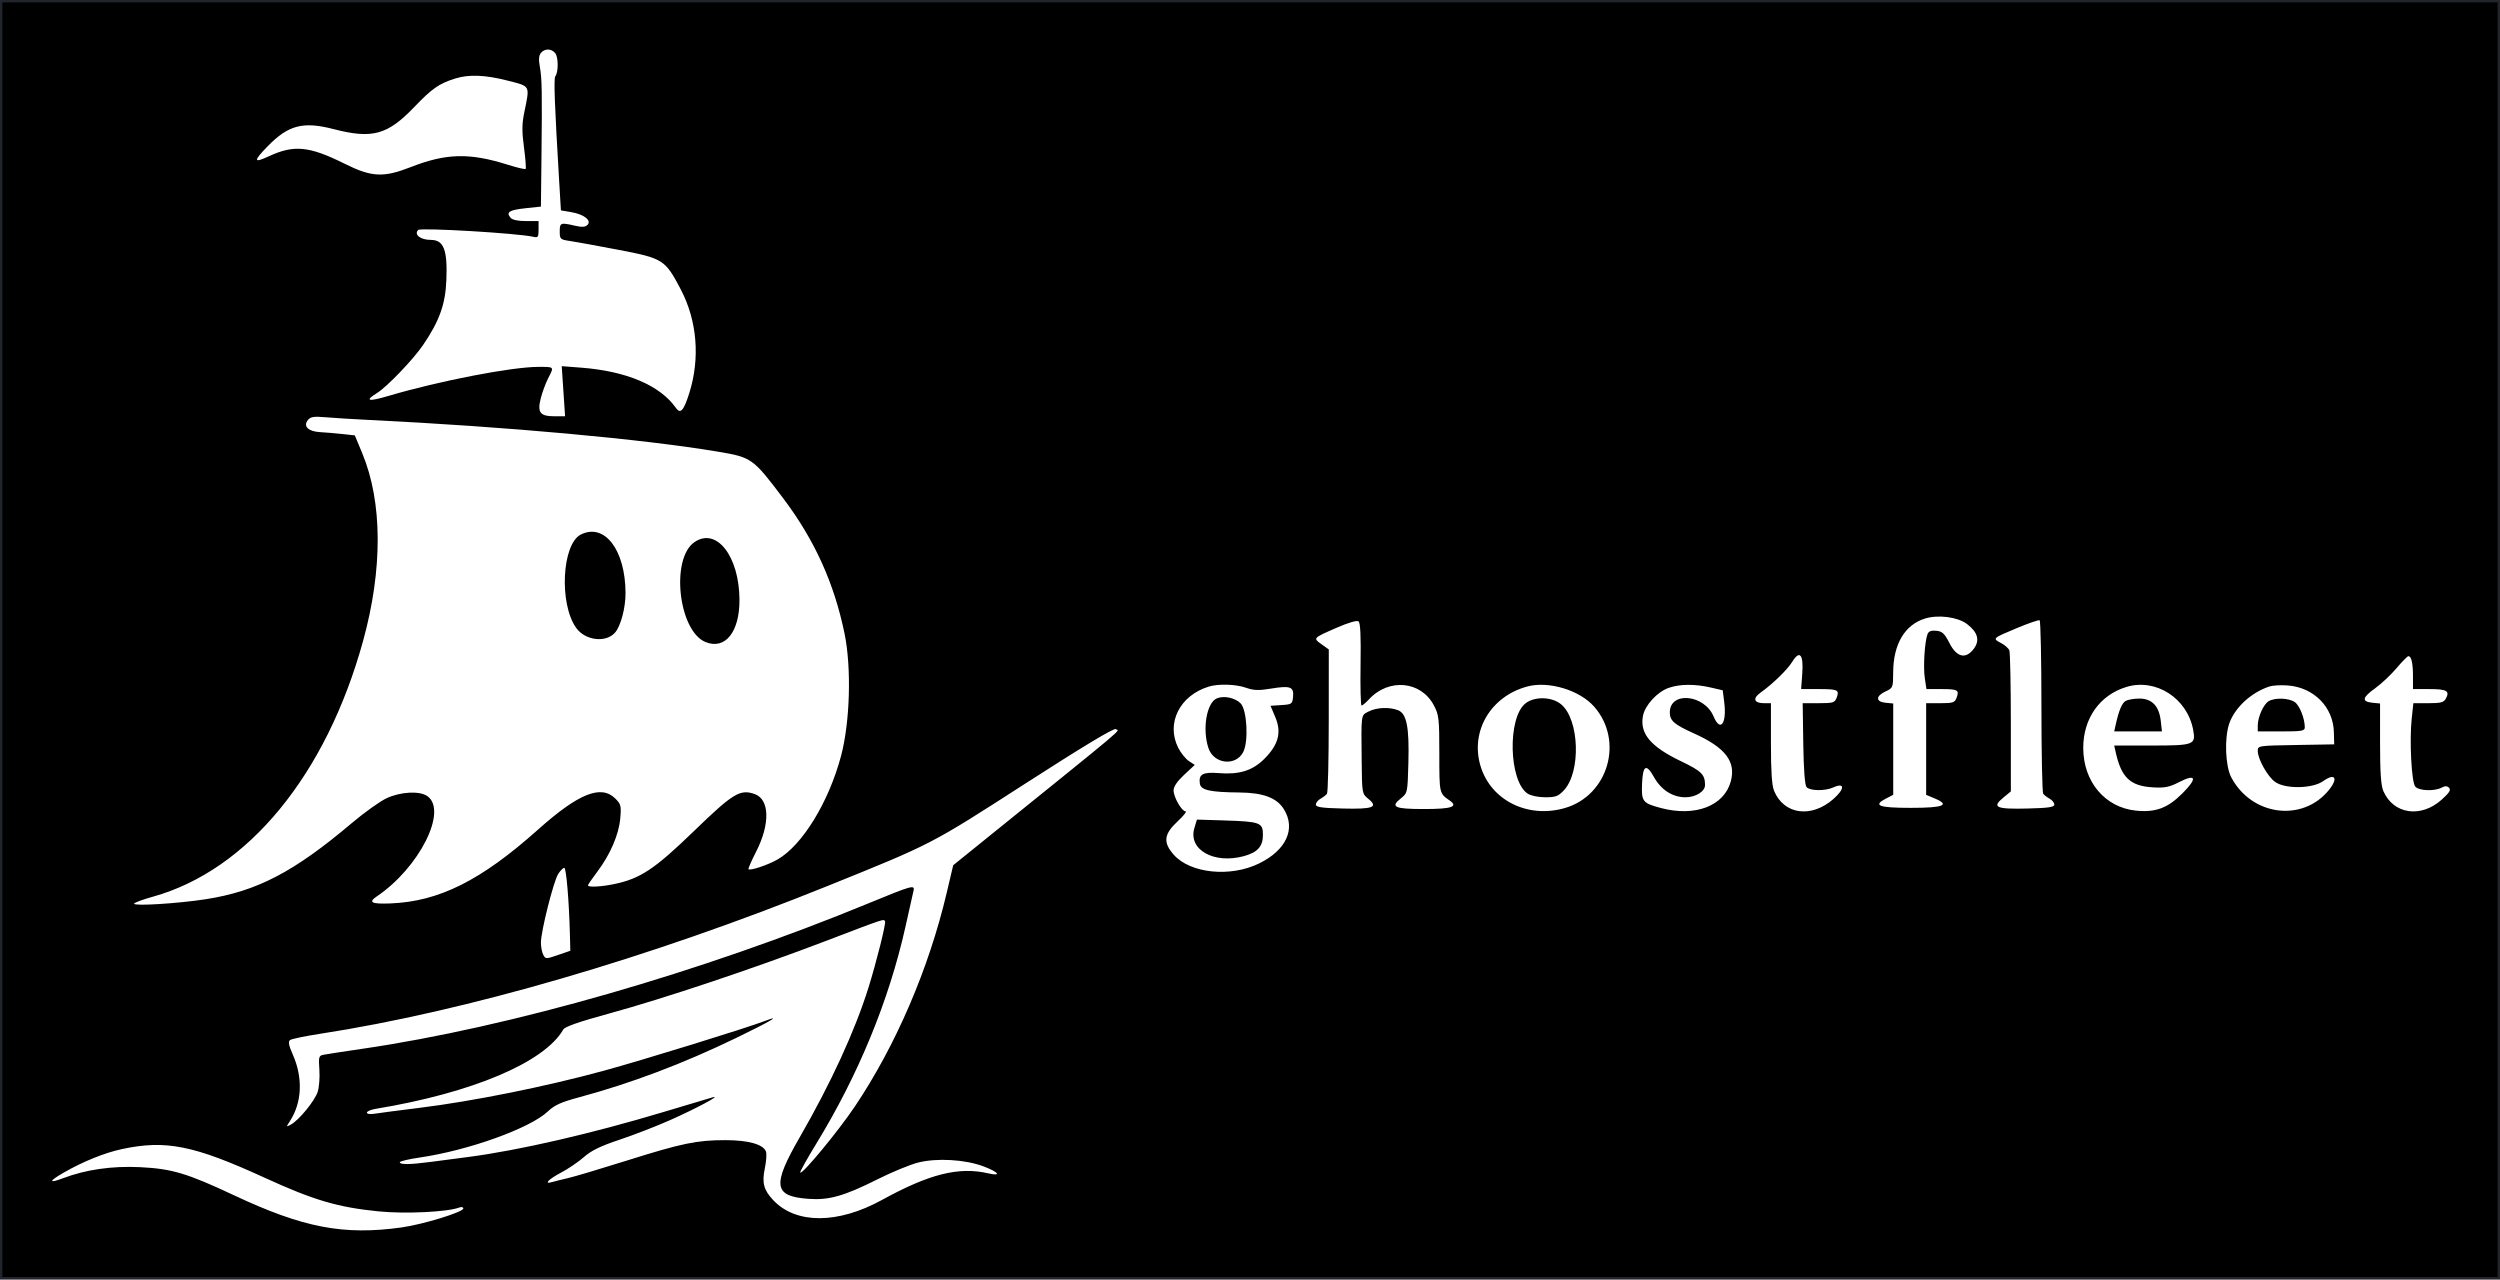
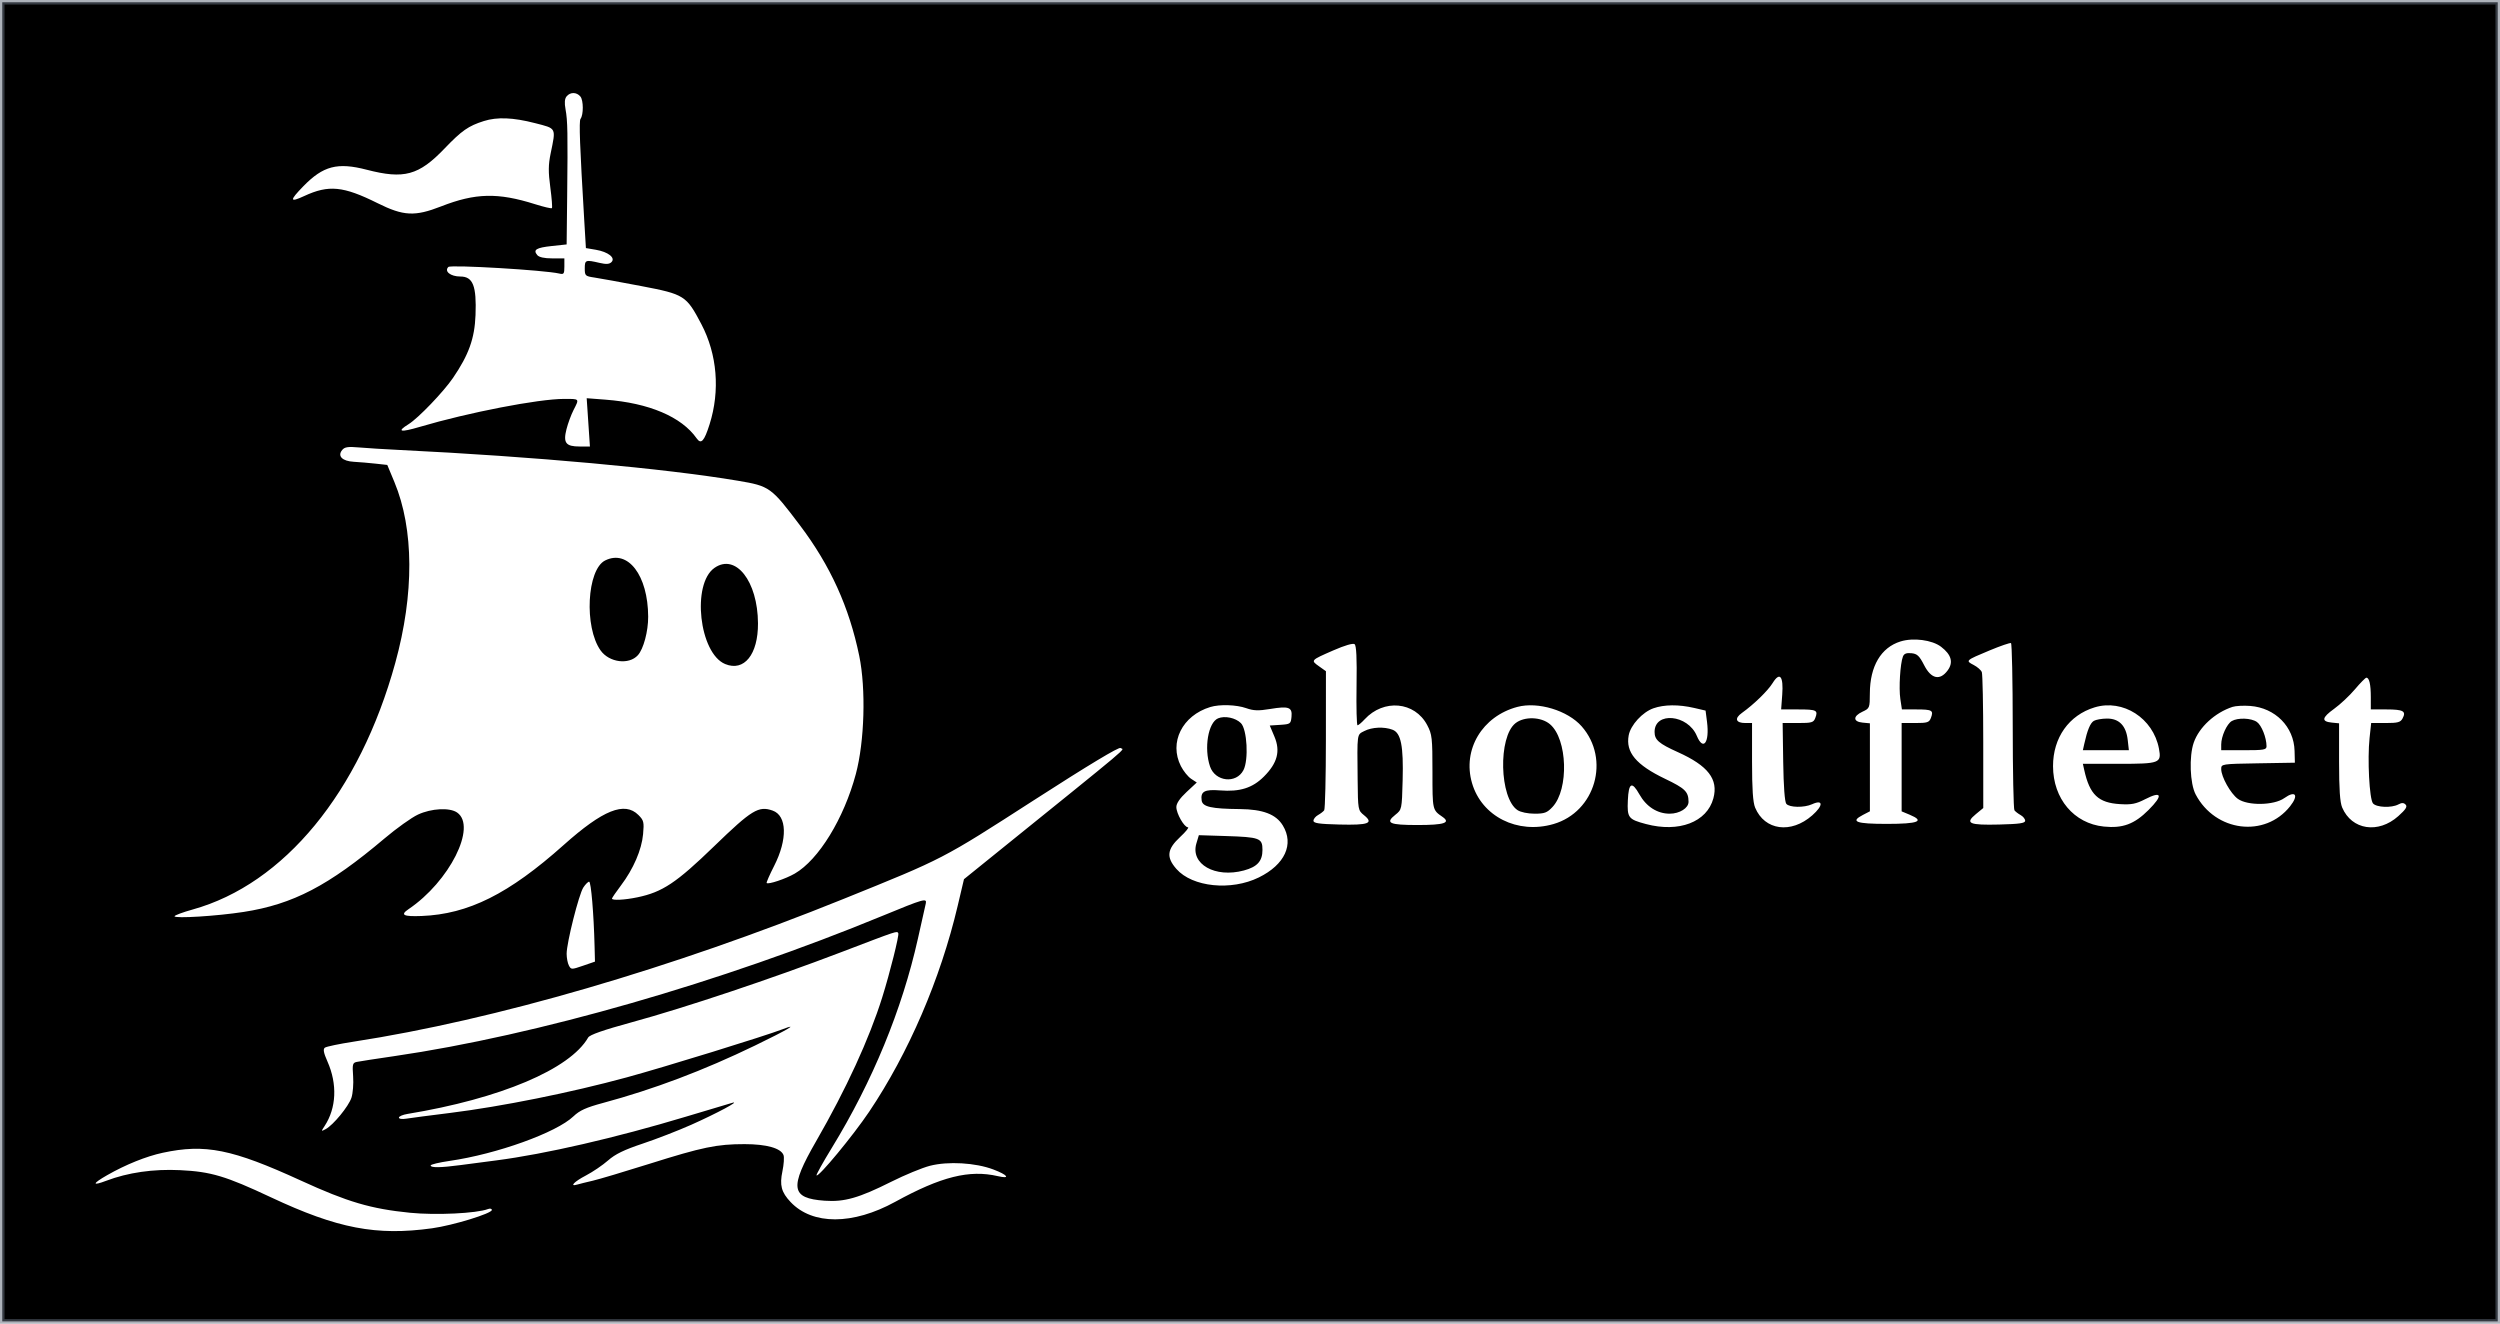
- <svg xmlns="http://www.w3.org/2000/svg" viewBox="129 328 1063 544" width="1063" height="544">
-   <rect x="129" y="328" width="1063" height="544" fill="#000000" stroke="#565f6e" stroke-opacity="0.4" stroke-width="2" />
+ <svg xmlns="http://www.w3.org/2000/svg" viewBox="109 308 1103 584" width="1103" height="584">
+   <rect x="110" y="309" width="1101" height="582" fill="#000000" stroke="#6b7484" stroke-opacity="0.5" stroke-width="2" />
  <path d="M 358.992 350.510 C 358.123 351.557, 357.978 353.317, 358.519 356.260 C 359.443 361.291, 359.542 366.619, 359.233 394.670 L 359 415.841 352.486 416.538 C 345.562 417.280, 344.088 418.196, 346.036 420.544 C 346.820 421.488, 349.134 422, 352.622 422 L 358 422 358 425.608 C 358 428.841, 357.765 429.162, 355.750 428.688 C 349.334 427.179, 307.880 424.720, 306.815 425.785 C 304.896 427.704, 307.779 430, 312.109 430 C 317.673 430, 319.293 434.116, 318.801 447 C 318.405 457.339, 315.838 464.509, 308.873 474.730 C 304.674 480.892, 293.510 492.522, 289.288 495.131 C 283.843 498.496, 285.538 498.904, 294.250 496.325 C 315.623 489.997, 346.578 484, 357.869 484 C 364.830 484, 364.655 483.795, 362.048 488.905 C 360.975 491.010, 359.571 494.818, 358.929 497.369 C 357.406 503.415, 358.617 505, 364.759 505 L 369.273 505 368.559 494.347 L 367.846 483.693 376.188 484.334 C 395.372 485.809, 409.676 491.887, 416.360 501.403 C 418.324 504.199, 419.693 502.713, 422.067 495.208 C 426.758 480.376, 425.439 464.337, 418.433 451.004 C 411.802 438.386, 410.965 437.855, 392 434.230 C 382.925 432.496, 373.587 430.795, 371.250 430.451 C 367.203 429.854, 367 429.661, 367 426.412 C 367 422.679, 367.352 422.547, 373.500 423.979 C 376.448 424.666, 377.837 424.576, 378.781 423.639 C 380.673 421.760, 377.330 419.122, 371.890 418.199 L 367.500 417.455 366.785 405.477 C 364.807 372.314, 364.404 361.408, 365.122 360.452 C 366.485 358.639, 366.454 352.252, 365.076 350.591 C 363.410 348.584, 360.621 348.547, 358.992 350.510 M 322.500 361.399 C 315.646 363.567, 312.735 365.599, 305.135 373.522 C 293.745 385.397, 287.281 387.160, 270.799 382.888 C 257.871 379.537, 251.598 381.173, 242.819 390.186 C 236.645 396.524, 236.741 397.491, 243.243 394.479 C 254.036 389.478, 260.433 390.102, 275.568 397.632 C 287.045 403.341, 292.020 403.594, 303.616 399.059 C 318.755 393.138, 328.638 392.905, 345.044 398.083 C 348.893 399.298, 352.248 400.085, 352.501 399.832 C 352.754 399.580, 352.438 395.472, 351.800 390.704 C 350.885 383.865, 350.913 380.711, 351.930 375.767 C 354.320 364.147, 354.655 364.798, 345 362.311 C 335.387 359.834, 328.348 359.549, 322.500 361.399 M 259.981 506.523 C 257.761 509.198, 259.980 511.460, 265.102 511.743 C 267.521 511.877, 271.832 512.243, 274.683 512.557 L 279.866 513.127 283.012 520.683 C 291.659 541.454, 291.794 570.004, 283.390 600.500 C 267.679 657.514, 234.383 698.030, 193.999 709.277 C 189.608 710.500, 186.012 711.840, 186.008 712.255 C 185.997 713.340, 204.770 712.168, 216.458 710.353 C 238.302 706.962, 253.973 698.792, 278.634 677.938 C 283.943 673.448, 290.585 668.705, 293.394 667.397 C 299.337 664.630, 307.428 664.211, 310.698 666.501 C 319.505 672.669, 307.273 696.970, 289.244 709.124 C 285.450 711.682, 286.919 712.451, 295 712.138 C 315.630 711.340, 333.501 702.412, 357.687 680.819 C 375.035 665.331, 384.589 661.498, 390.677 667.586 C 393.029 669.938, 393.214 670.701, 392.731 676.027 C 392.105 682.935, 388.455 691.392, 382.955 698.675 C 380.780 701.557, 379 704.158, 379 704.457 C 379 705.350, 384.547 705.074, 390.201 703.898 C 401.274 701.596, 407.366 697.541, 424.122 681.320 C 440.701 665.271, 443.690 663.450, 449.880 665.627 C 456.241 667.864, 456.525 678.312, 450.545 690.047 C 448.534 693.993, 447.051 697.385, 447.250 697.584 C 447.983 698.316, 455.622 695.755, 459.661 693.423 C 470.174 687.352, 481.351 669.125, 486.595 649.500 C 490.432 635.144, 491.102 611.967, 488.102 597.396 C 483.672 575.879, 475.369 557.578, 461.990 539.841 C 449.197 522.880, 448.633 522.475, 434.500 520.091 C 402.535 514.700, 344.260 509.399, 285.500 506.538 C 278.900 506.216, 270.765 505.711, 267.423 505.416 C 262.549 504.984, 261.076 505.203, 259.981 506.523 M 376 555.273 C 367.937 559.282, 366.645 584.672, 373.980 594.972 C 377.788 600.320, 386.489 601.432, 390.432 597.075 C 392.914 594.333, 395.004 586.521, 394.976 580.091 C 394.896 561.819, 386.064 550.268, 376 555.273 M 424.217 558.561 C 414.087 565.656, 417.494 596.234, 428.942 600.976 C 437.310 604.442, 443.498 596.761, 443.424 583 C 443.325 564.408, 433.577 552.005, 424.217 558.561 M 947.500 591.009 C 938.879 593.690, 934.018 601.929, 933.978 613.928 C 933.957 620.349, 933.883 620.534, 930.728 622 C 926.488 623.970, 926.499 626.403, 930.750 626.813 L 934 627.127 934 646.538 L 934 665.949 930.936 667.533 C 925.170 670.515, 927.794 671.500, 941.500 671.500 C 955.403 671.500, 958.382 670.311, 951.588 667.472 L 948 665.973 948 646.487 L 948 627 954.032 627 C 959.369 627, 960.162 626.741, 960.915 624.750 C 962.179 621.404, 961.488 621, 954.502 621 L 948.123 621 947.429 616.372 C 946.710 611.578, 947.366 600.817, 948.568 597.684 C 949.063 596.393, 950.112 595.977, 952.318 596.196 C 954.867 596.449, 955.811 597.339, 957.941 601.500 C 961.030 607.536, 964.863 608.403, 968.272 603.837 C 970.923 600.287, 969.979 596.848, 965.394 593.352 C 961.440 590.335, 953.154 589.250, 947.500 591.009 M 697.324 594.926 C 687.183 599.358, 687.225 599.312, 690.942 601.959 L 694 604.136 693.985 634.318 C 693.976 650.918, 693.639 664.950, 693.235 665.500 C 692.831 666.050, 691.600 666.999, 690.500 667.609 C 689.400 668.219, 688.500 669.344, 688.500 670.109 C 688.500 671.199, 690.969 671.561, 699.916 671.784 C 712.842 672.106, 715.191 671.221, 710.815 667.675 C 708.157 665.521, 708.129 665.367, 707.990 652 C 707.772 631.088, 707.612 632.252, 710.950 630.526 C 714.303 628.792, 719.676 628.546, 723.385 629.956 C 727.114 631.374, 728.253 637.078, 727.845 652.305 C 727.502 665.129, 727.486 665.202, 724.623 667.485 C 720.036 671.141, 721.916 672, 734.500 672 C 746.223 672, 749.207 671.010, 745.403 668.382 C 740.974 665.324, 741 665.441, 741 648.618 C 741 633.485, 740.833 631.998, 738.675 627.907 C 733.192 617.514, 719.473 616.251, 711.076 625.368 C 709.742 626.816, 708.334 628, 707.947 628 C 707.560 628, 707.364 620.139, 707.511 610.531 C 707.699 598.337, 707.436 592.804, 706.640 592.207 C 705.946 591.686, 702.298 592.751, 697.324 594.926 M 986.770 594.987 C 976.151 599.414, 976.085 599.475, 979.786 601.389 C 981.420 602.234, 983.037 603.654, 983.379 604.545 C 983.720 605.435, 984.004 619.289, 984.009 635.332 L 984.018 664.500 980.759 667.188 C 975.814 671.267, 977.725 672.117, 991.084 671.784 C 1000.031 671.561, 1002.500 671.199, 1002.500 670.109 C 1002.500 669.344, 1001.600 668.219, 1000.500 667.609 C 999.400 666.999, 998.169 666.050, 997.765 665.500 C 997.361 664.950, 997.024 648.214, 997.015 628.309 C 997.007 608.404, 996.663 591.944, 996.250 591.732 C 995.837 591.520, 991.571 592.984, 986.770 594.987 M 891.097 609.343 C 888.969 612.786, 882.828 618.761, 877.518 622.555 C 874.109 624.991, 874.805 627, 879.059 627 L 882 627 882 644.032 C 882 656.155, 882.393 662.005, 883.364 664.329 C 887.570 674.395, 899.210 675.969, 908.563 667.736 C 913.511 663.380, 913.463 660.557, 908.480 662.827 C 904.999 664.413, 898.503 664.311, 897.123 662.649 C 896.414 661.794, 895.909 654.989, 895.751 644.148 L 895.500 626.998 902.282 626.999 C 908.397 627, 909.148 626.779, 909.915 624.750 C 911.202 621.345, 910.506 621, 902.361 621 L 894.840 621 895.318 614.537 C 895.927 606.289, 894.256 604.232, 891.097 609.343 M 1148.002 612.113 C 1145.631 614.925, 1141.492 618.805, 1138.803 620.737 C 1133.365 624.644, 1133.091 626.346, 1137.827 626.813 L 1141 627.127 1141 644.095 C 1141 656.239, 1141.390 661.979, 1142.371 664.282 C 1146.593 674.192, 1158.299 675.975, 1167.152 668.057 C 1170.441 665.115, 1171.222 663.881, 1170.357 662.991 C 1169.516 662.125, 1168.677 662.103, 1167.173 662.907 C 1164.134 664.534, 1157.461 664.260, 1155.956 662.447 C 1154.375 660.542, 1153.456 642.906, 1154.453 633.596 L 1155.159 627 1161.544 627 C 1166.928 627, 1168.099 626.683, 1169.011 624.979 C 1170.728 621.772, 1169.356 621, 1161.941 621 L 1155 621 1155 615.582 C 1155 609.975, 1154.324 607, 1153.050 607 C 1152.644 607, 1150.373 609.301, 1148.002 612.113 M 642.994 619.934 C 630.588 623.708, 624.683 635.578, 630.013 646.025 C 631.120 648.195, 633.149 650.707, 634.522 651.606 L 637.018 653.242 632.509 657.441 C 629.547 660.199, 628.001 662.474, 628.004 664.070 C 628.008 666.950, 631.477 673, 633.124 673 C 633.759 673, 632.190 674.944, 629.639 677.320 C 623.876 682.687, 623.479 686.198, 628.047 691.400 C 635.063 699.391, 652.183 701.138, 664.423 695.113 C 675.890 689.467, 680.028 680.479, 674.976 672.192 C 671.961 667.248, 666.218 665.060, 656 664.964 C 643.455 664.847, 639.571 663.974, 639.173 661.181 C 638.604 657.186, 640.426 656.185, 647.275 656.729 C 656.009 657.422, 661.600 655.664, 666.619 650.644 C 672.604 644.659, 673.992 639.408, 671.282 632.995 L 669.215 628.101 673.857 627.800 C 678.294 627.513, 678.514 627.355, 678.814 624.243 C 679.222 620.012, 677.636 619.433, 669.375 620.802 C 664.184 621.662, 662.090 621.590, 658.823 620.438 C 654.490 618.909, 647.134 618.675, 642.994 619.934 M 778.500 619.877 C 762.949 623.997, 754.162 638.725, 758.451 653.480 C 762.738 668.227, 778.543 676.182, 794.399 671.572 C 812.856 666.207, 819.566 642.965, 806.842 628.473 C 800.684 621.460, 787.556 617.478, 778.500 619.877 M 838.500 620.492 C 833.647 622.196, 828.429 627.897, 827.580 632.425 C 826.177 639.904, 830.833 645.468, 843.633 651.611 C 852.505 655.869, 853.937 657.272, 853.986 661.750 C 854.016 664.503, 850.050 667, 845.648 667 C 840.202 667, 835.347 663.897, 832.303 658.470 C 828.990 652.563, 827.553 653.303, 827.208 661.093 C 826.866 668.798, 827.392 669.487, 835.194 671.564 C 849.751 675.439, 862.113 670.722, 864.942 660.214 C 867.205 651.810, 862.627 645.859, 849.271 639.844 C 840.865 636.059, 839 634.437, 839 630.916 C 839 621.829, 853.682 623.209, 857.635 632.668 C 860.489 639.499, 863.306 635.643, 862.138 626.505 L 861.500 621.510 856.500 620.351 C 849.664 618.767, 843.272 618.817, 838.500 620.492 M 1033.144 620.091 C 1021.797 623.544, 1014.779 633.475, 1014.797 646.050 C 1014.818 660.386, 1024.025 671.327, 1037.203 672.677 C 1045.525 673.530, 1050.667 671.626, 1056.926 665.373 C 1063.464 658.841, 1062.848 656.814, 1055.473 660.597 C 1051.368 662.703, 1049.430 663.085, 1044.370 662.784 C 1034.766 662.214, 1030.974 658.607, 1028.571 647.750 L 1027.962 645 1043.859 645 C 1061.907 645, 1062.727 644.689, 1061.528 638.296 C 1059.007 624.859, 1045.642 616.287, 1033.144 620.091 M 1093.994 619.876 C 1086.224 622.420, 1079.256 628.833, 1076.887 635.619 C 1074.761 641.709, 1075.198 653.701, 1077.721 658.500 C 1086.401 675.006, 1108.265 677.754, 1119.386 663.736 C 1123.333 658.761, 1121.791 656.586, 1116.827 660.127 C 1112.256 663.387, 1100.617 663.566, 1096.327 660.441 C 1093.127 658.112, 1089 650.716, 1089 647.313 C 1089 645.066, 1089.117 645.048, 1105.250 644.775 L 1121.500 644.500 1121.365 639.284 C 1121.090 628.653, 1112.850 620.305, 1101.797 619.460 C 1098.884 619.238, 1095.372 619.425, 1093.994 619.876 M 646.409 624.934 C 642.033 626.783, 640.136 638.100, 642.855 646.147 C 645.136 652.898, 654.437 653.924, 657.617 647.774 C 659.959 643.244, 659.228 629.783, 656.490 627.046 C 654.136 624.691, 649.355 623.690, 646.409 624.934 M 777.644 627.066 C 769.906 633.152, 770.545 660.195, 778.550 665.441 C 779.925 666.342, 783.097 667, 786.064 667 C 790.467 667, 791.592 666.577, 793.973 664.029 C 801.274 656.213, 800.583 634.034, 792.834 627.514 C 788.925 624.224, 781.533 624.006, 777.644 627.066 M 1032.825 626.038 C 1031.237 626.965, 1029.934 630.091, 1028.571 636.250 L 1027.962 639 1038.111 639 L 1048.260 639 1047.746 634.438 C 1047.039 628.168, 1043.942 624.990, 1038.576 625.030 C 1036.334 625.047, 1033.746 625.501, 1032.825 626.038 M 1093.656 626.133 C 1091.475 627.400, 1089 632.894, 1089 636.468 L 1089 639 1099 639 C 1107.859 639, 1108.999 638.800, 1108.994 637.250 C 1108.982 633.452, 1106.810 627.981, 1104.739 626.529 C 1102.229 624.771, 1096.359 624.561, 1093.656 626.133 M 564.972 661.169 C 524.465 687.247, 525.634 686.642, 481 704.673 C 405.191 735.299, 327.183 758.020, 265 767.586 C 258.675 768.559, 252.973 769.750, 252.330 770.234 C 251.464 770.884, 251.766 772.484, 253.494 776.390 C 257.894 786.340, 257.422 796.847, 252.219 804.789 C 250.615 807.236, 250.627 807.270, 252.685 806.168 C 256.051 804.367, 262.794 796.153, 264.063 792.310 C 264.702 790.373, 265.032 786.124, 264.797 782.867 C 264.410 777.513, 264.566 776.904, 266.434 776.509 C 267.570 776.269, 275.025 775.121, 283 773.957 C 345.939 764.774, 427.140 741.430, 498.500 712.004 C 516.659 704.516, 518.016 704.132, 517.450 706.646 C 517.220 707.666, 515.657 714.647, 513.975 722.160 C 506.964 753.485, 493.960 785.092, 476.035 814.373 C 472.068 820.854, 469.015 826.348, 469.251 826.584 C 470.144 827.477, 485.384 809.044, 492.471 798.500 C 509.876 772.603, 523.909 739.972, 531.522 707.698 L 534.306 695.895 543.903 688.145 C 611.689 633.404, 604.694 639.294, 603.422 638.022 C 602.786 637.386, 589.380 645.456, 564.972 661.169 M 636.849 680.109 C 634.116 689.232, 645.081 695.479, 657.810 692.051 C 663.713 690.462, 666 687.927, 666 682.975 C 666 677.774, 664.838 677.338, 649.706 676.857 L 637.935 676.484 636.849 680.109 M 366.370 699.558 C 364.396 702.571, 359 723.976, 359 728.795 C 359 730.630, 359.451 732.974, 360.002 734.004 C 360.976 735.823, 361.154 735.825, 366.252 734.071 L 371.500 732.266 371.325 725.383 C 370.961 711.042, 369.774 697, 368.927 697 C 368.442 697, 367.292 698.151, 366.370 699.558 M 480 728.152 C 449.644 739.745, 411.301 752.579, 387.968 758.957 C 375.225 762.441, 369.190 764.547, 368.500 765.753 C 360.502 779.726, 329.766 792.722, 288.750 799.473 C 286.688 799.813, 285 800.541, 285 801.091 C 285 801.662, 286.394 801.861, 288.250 801.556 C 290.038 801.262, 298.700 800.129, 307.500 799.038 C 330.217 796.222, 360.901 790.045, 385.500 783.337 C 402.335 778.747, 446.554 765.089, 454.389 762.061 C 461.821 759.188, 456.513 762.313, 442.088 769.303 C 419.474 780.261, 397.371 788.607, 375.034 794.623 C 367.582 796.630, 364.736 797.921, 362 800.534 C 354.473 807.725, 328.193 817.180, 307.360 820.192 C 302.762 820.857, 299 821.761, 299 822.200 C 299 823.264, 303.339 823.209, 312.209 822.034 C 316.219 821.502, 323.325 820.570, 328 819.963 C 349.637 817.151, 380.668 809.996, 411.544 800.699 C 421.467 797.711, 430.692 794.954, 432.044 794.573 C 436.050 793.442, 425.150 799.278, 413.924 804.274 C 408.191 806.825, 398.558 810.561, 392.519 812.575 C 384.349 815.300, 380.443 817.200, 377.265 819.998 C 374.915 822.066, 370.520 825.051, 367.499 826.629 C 362.254 829.370, 360.044 831.718, 363.750 830.613 C 364.712 830.325, 367.750 829.571, 370.500 828.936 C 373.250 828.302, 384.513 824.944, 395.529 821.475 C 418.992 814.087, 425.330 812.777, 437.547 812.792 C 447.236 812.805, 453.516 814.574, 454.685 817.622 C 455.047 818.564, 454.835 821.756, 454.214 824.715 C 452.907 830.945, 453.716 834.008, 457.814 838.342 C 467.466 848.552, 485.253 848.515, 503.959 838.245 C 524.246 827.107, 536.676 823.999, 549.250 826.919 C 554.961 828.245, 553.723 826.417, 547.250 823.967 C 539.388 820.992, 527.305 820.290, 519.300 822.343 C 515.890 823.217, 508.205 826.388, 502.222 829.388 C 487.945 836.549, 481.527 838.378, 472.857 837.758 C 457.865 836.685, 457.207 832.111, 469.082 811.500 C 482.336 788.493, 492.514 766.339, 498.253 748 C 501.624 737.228, 505.800 720.550, 505.326 719.750 C 504.690 718.676, 505.655 718.355, 480 728.152 M 180.802 816.602 C 173.498 818.170, 164.458 821.816, 156.251 826.503 C 149.678 830.256, 149.496 831.379, 155.851 828.964 C 165.463 825.312, 176.650 823.702, 188.448 824.273 C 202.080 824.933, 208.546 826.864, 228.500 836.234 C 257.903 850.041, 275.039 853.335, 299.678 849.914 C 308.831 848.643, 326 843.381, 326 841.846 C 326 841.263, 325.249 841.074, 324.332 841.426 C 319.317 843.350, 301.303 844.213, 289.929 843.074 C 272.613 841.340, 262.376 838.322, 241.767 828.877 C 211.414 814.965, 199.547 812.576, 180.802 816.602" fill="#ffffff" fill-rule="evenodd" />
</svg>
